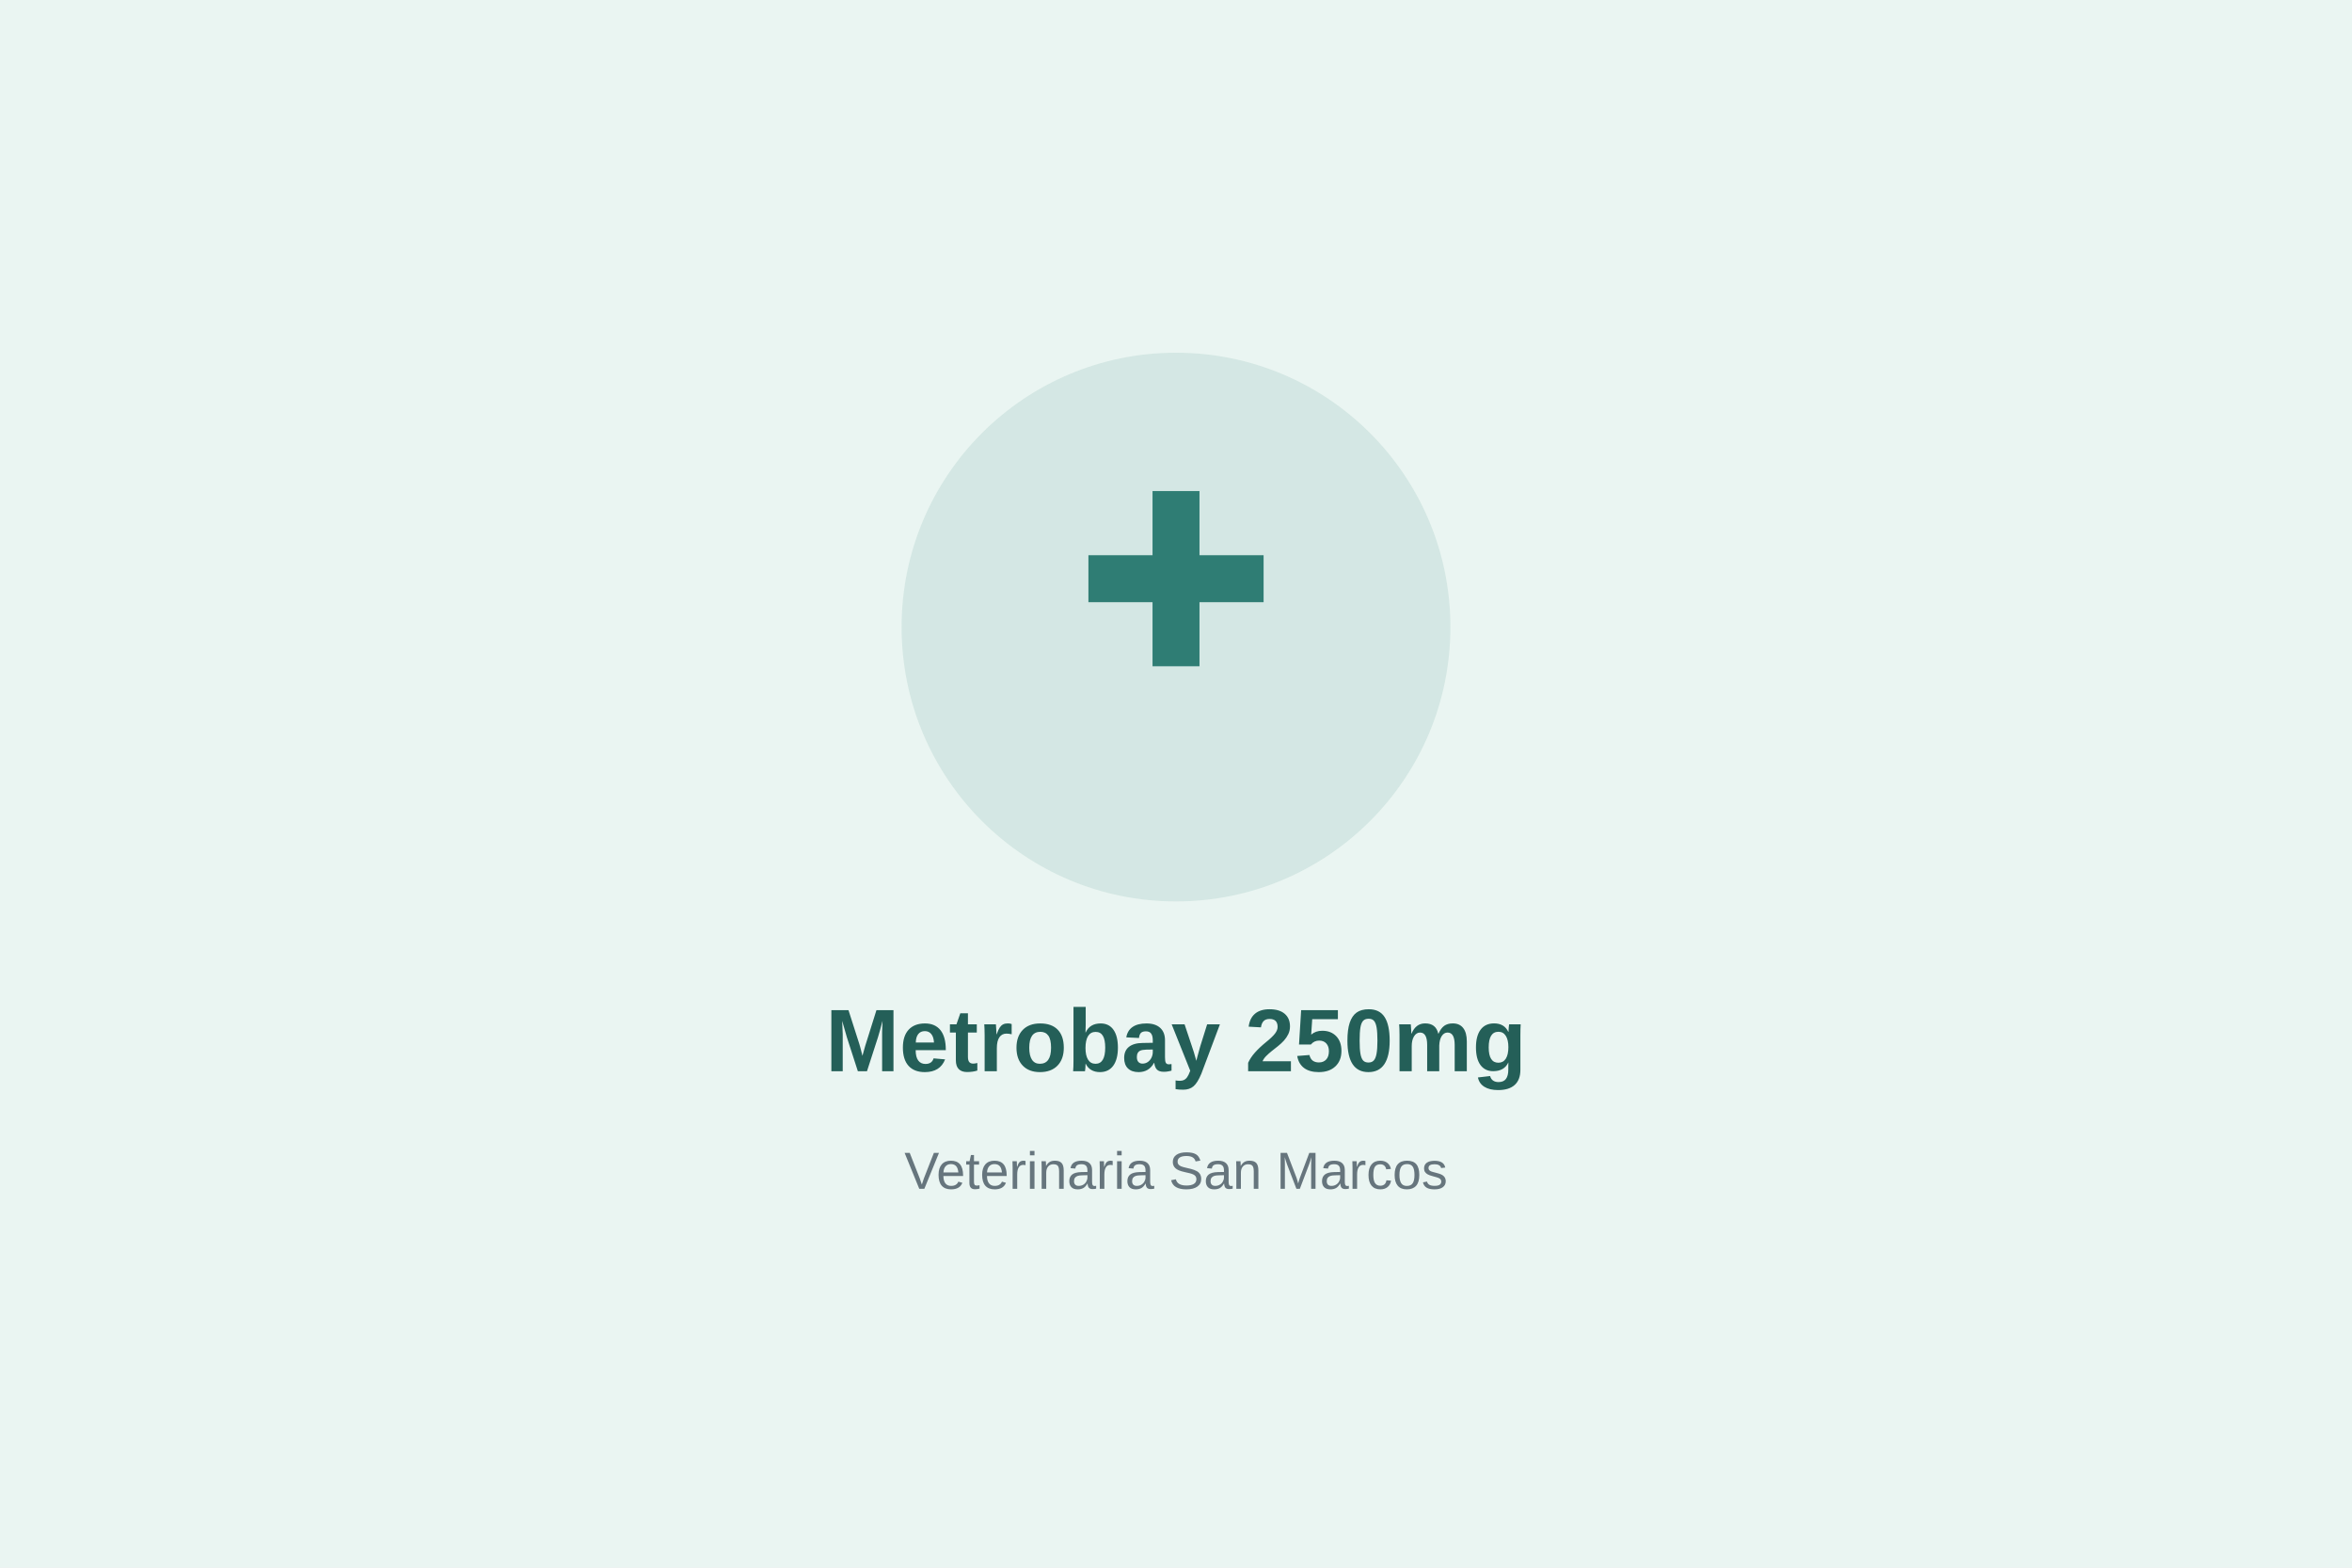
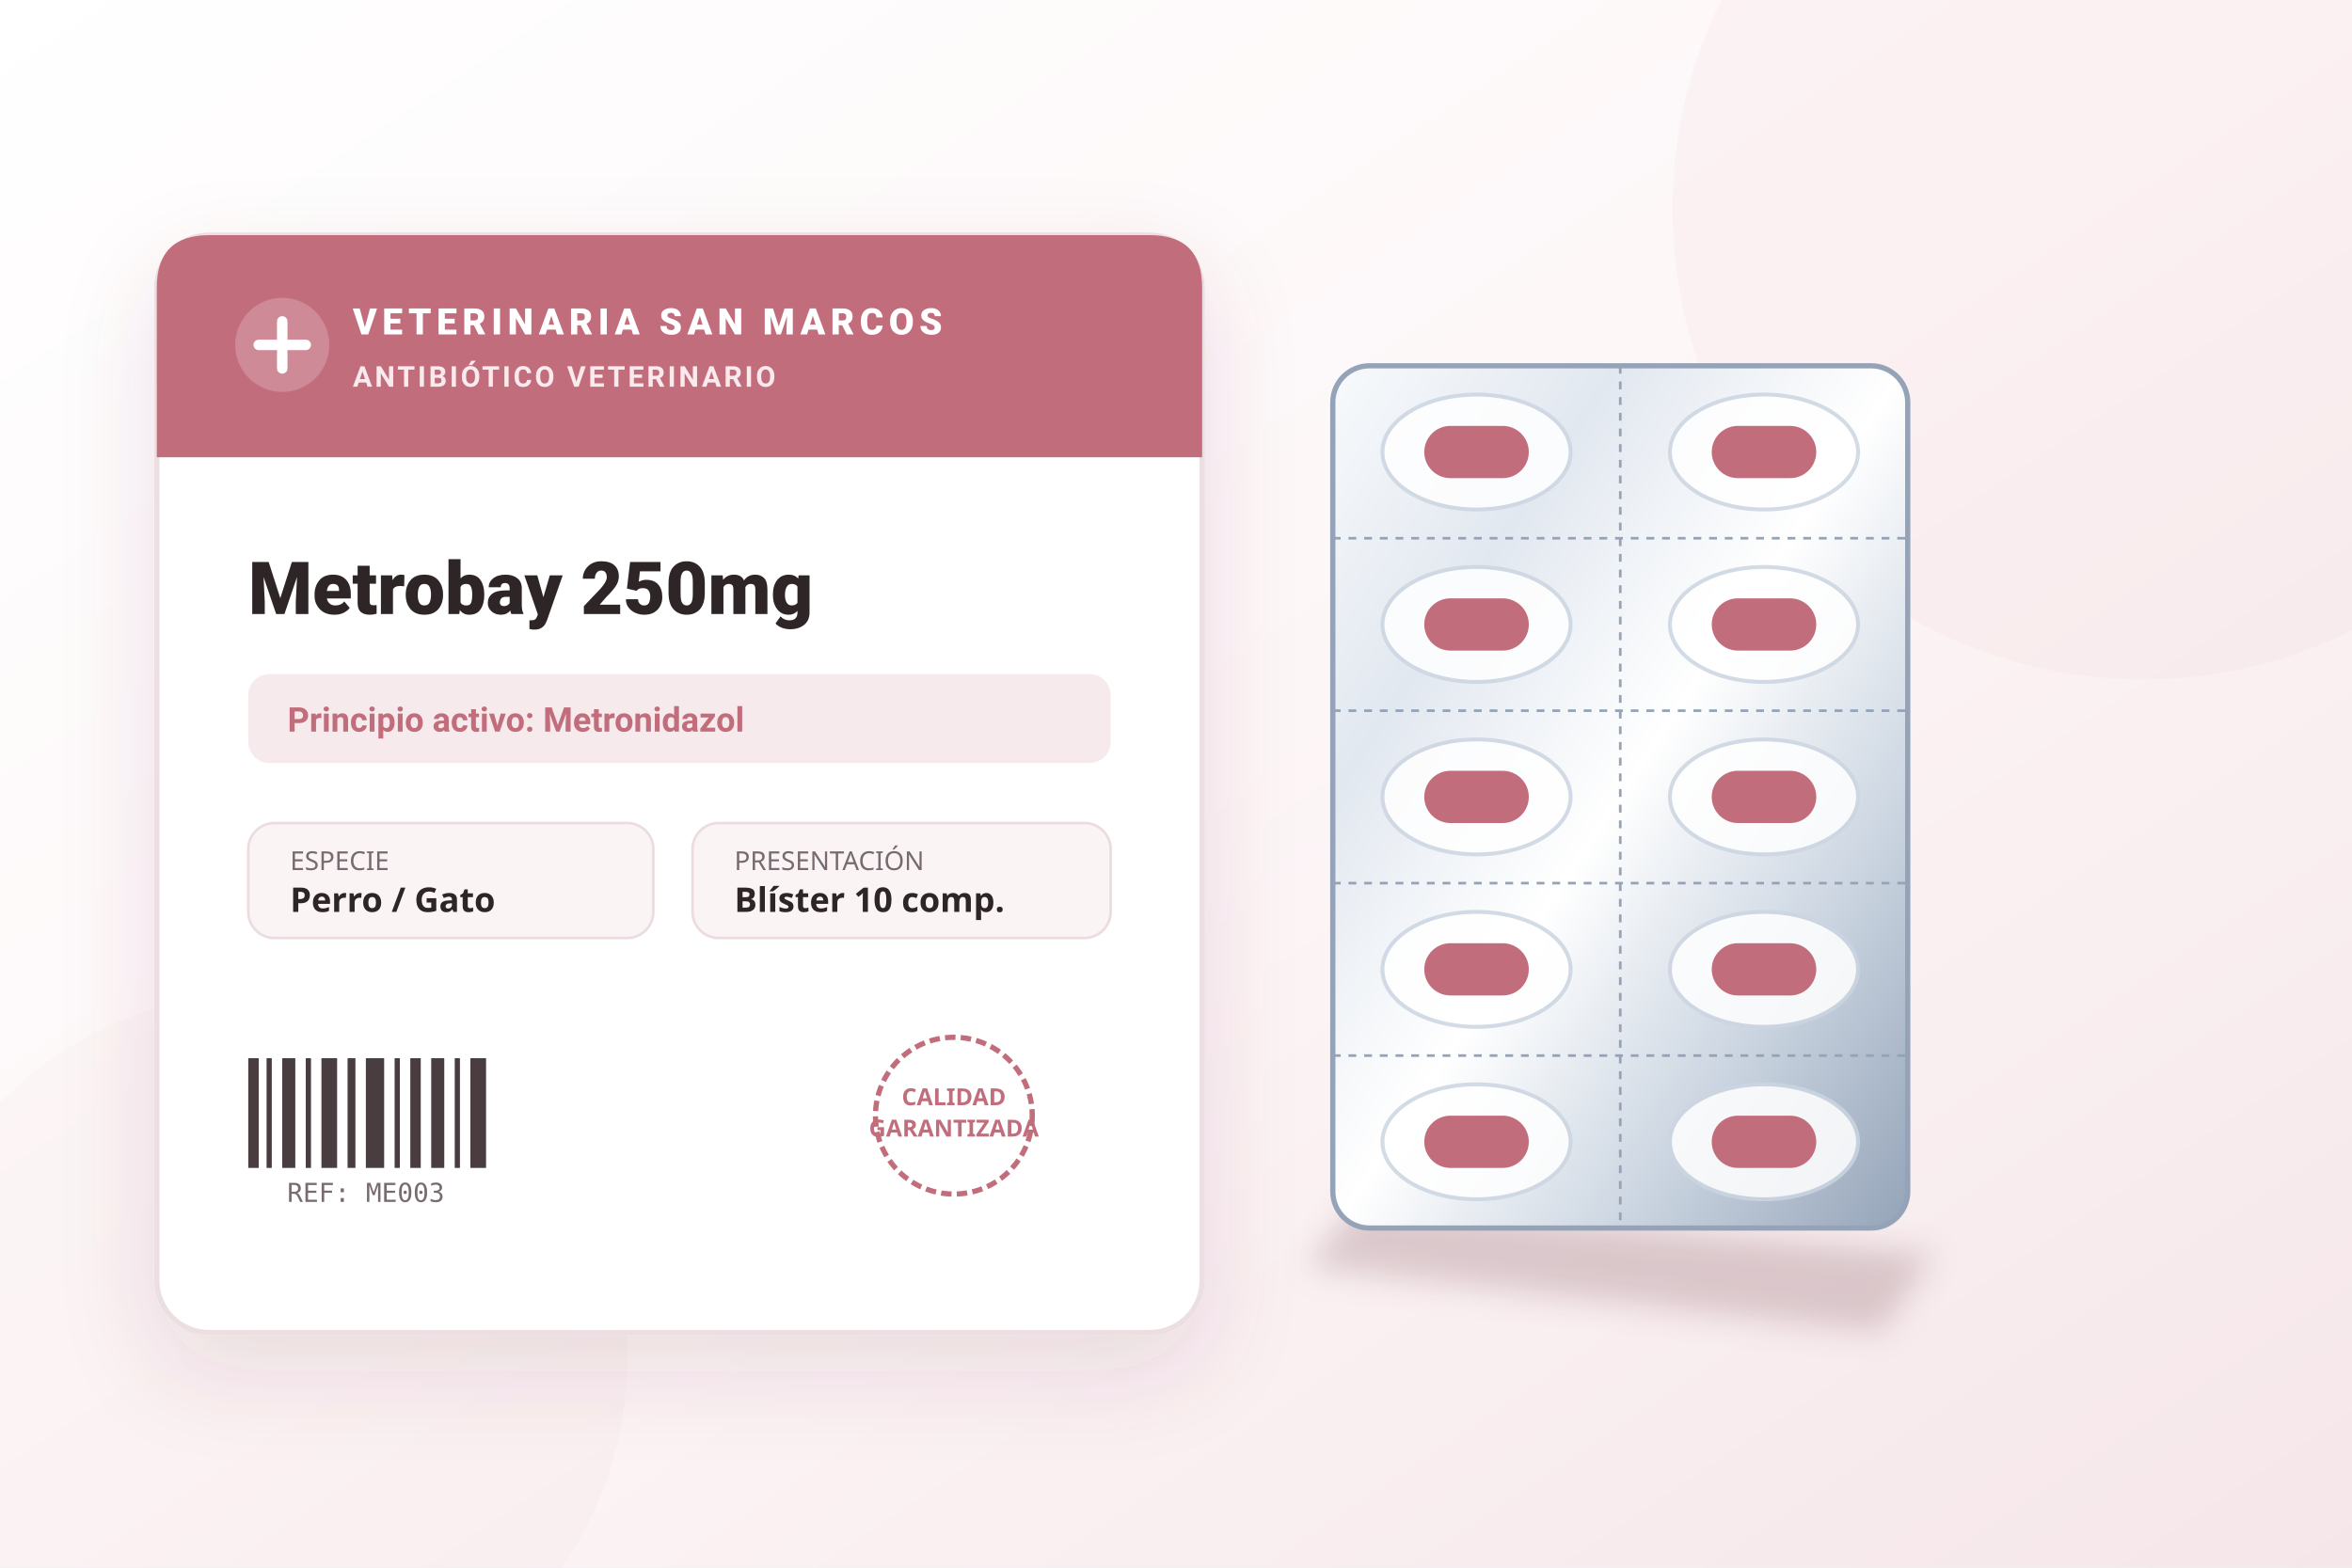
<svg xmlns="http://www.w3.org/2000/svg" width="900" height="600" viewBox="0 0 900 600">
-   <rect width="900" height="600" fill="#eaf5f2" />
-   <circle cx="450" cy="240" r="105" fill="#2f7d74" opacity=".12" />
-   <text x="450" y="255" text-anchor="middle" font-family="Arial, sans-serif" font-size="92" fill="#2f7d74">✚</text>
-   <text x="450" y="410" text-anchor="middle" font-family="Arial, sans-serif" font-size="34" font-weight="700" fill="#245f58">Metrobay 250mg</text>
-   <text x="450" y="455" text-anchor="middle" font-family="Arial, sans-serif" font-size="20" fill="#66757d">Veterinaria San Marcos</text>
+   <defs>
+     <linearGradient id="bgGrad" x1="0%" y1="0%" x2="100%" y2="100%">
+       <stop offset="0%" stop-color="#ffffff" />
+       <stop offset="50%" stop-color="#fdf6f7" />
+       <stop offset="100%" stop-color="#f5e6e9" />
+     </linearGradient>
+     <filter id="cardShadow" x="-10%" y="-10%" width="130%" height="130%">
+       <feDropShadow dx="0" dy="14" stdDeviation="18" flood-color="#733b47" flood-opacity="0.12" />
+     </filter>
+   </defs>
+   <rect width="900" height="600" fill="url(#bgGrad)" />
+   <circle cx="820" cy="80" r="180" fill="#c26d7c" opacity="0.04" />
+   <circle cx="100" cy="520" r="140" fill="#c26d7c" opacity="0.03" />
+   <g transform="translate(60, 90)" filter="url(#cardShadow)">
+     <rect x="0" y="0" width="400" height="420" rx="20" fill="#ffffff" stroke="#ecdfe2" stroke-width="2" />
+     <path d="M 0,20 Q 0,0 20,0 L 380,0 Q 400,0 400,20 L 400,85 L 0,85 Z" fill="#c26d7c" />
+     <g transform="translate(30, 24)">
+       <circle cx="18" cy="18" r="18" fill="#ffffff" opacity="0.2" />
+       <path d="M18,9 L18,27 M9,18 L27,18" stroke="#ffffff" stroke-width="4" stroke-linecap="round" />
+     </g>
+     <text x="75" y="38" font-family="'Segoe UI', Roboto, sans-serif" font-size="14" font-weight="800" fill="#ffffff" letter-spacing="2">VETERINARIA SAN MARCOS</text>
+     <text x="75" y="58" font-family="'Segoe UI', Roboto, sans-serif" font-size="11" font-weight="600" fill="#faeaed" letter-spacing="1">ANTIBIÓTICO VETERINARIO</text>
+     <text x="35" y="145" font-family="'Segoe UI', Roboto, sans-serif" font-size="28" font-weight="800" fill="#2e2528">Metrobay 250mg</text>
+     <rect x="35" y="168" width="330" height="34" rx="8" fill="#f7eaed" />
+     <text x="50" y="190" font-family="'Segoe UI', Roboto, sans-serif" font-size="13" font-weight="600" fill="#c26d7c">Principio activo: Metronidazol</text>
+     <g transform="translate(35, 225)">
+       <rect x="0" y="0" width="155" height="44" rx="10" fill="#faf4f5" stroke="#ecdce0" stroke-width="1" />
+       <text x="16" y="18" font-family="'Segoe UI', sans-serif" font-size="10" fill="#786b6f">ESPECIE</text>
+       <text x="16" y="34" font-family="'Segoe UI', sans-serif" font-size="13" font-weight="700" fill="#2e2528">Perro / Gato</text>
+       <rect x="170" y="0" width="160" height="44" rx="10" fill="#faf4f5" stroke="#ecdce0" stroke-width="1" />
+       <text x="186" y="18" font-family="'Segoe UI', sans-serif" font-size="10" fill="#786b6f">PRESENTACIÓN</text>
+       <text x="186" y="34" font-family="'Segoe UI', sans-serif" font-size="13" font-weight="700" fill="#2e2528">Blíster 10 comp.</text>
+     </g>
+     <g transform="translate(35, 305)">
+       <rect x="0" y="10" width="4" height="42" fill="#4a3e41" />
+       <rect x="7" y="10" width="2" height="42" fill="#4a3e41" />
+       <rect x="13" y="10" width="5" height="42" fill="#4a3e41" />
+       <rect x="22" y="10" width="2" height="42" fill="#4a3e41" />
+       <rect x="28" y="10" width="6" height="42" fill="#4a3e41" />
+       <rect x="38" y="10" width="3" height="42" fill="#4a3e41" />
+       <rect x="45" y="10" width="7" height="42" fill="#4a3e41" />
+       <rect x="56" y="10" width="2" height="42" fill="#4a3e41" />
+       <rect x="62" y="10" width="4" height="42" fill="#4a3e41" />
+       <rect x="70" y="10" width="5" height="42" fill="#4a3e41" />
+       <rect x="79" y="10" width="2" height="42" fill="#4a3e41" />
+       <rect x="85" y="10" width="6" height="42" fill="#4a3e41" />
+       <text x="45" y="65" text-anchor="middle" font-family="monospace" font-size="10" fill="#786b6f">REF: ME003</text>
+       <circle cx="270" cy="32" r="30" fill="none" stroke="#c26d7c" stroke-width="2" stroke-dasharray="4,2" />
+       <text x="270" y="28" text-anchor="middle" font-family="'Segoe UI', sans-serif" font-size="9" font-weight="800" fill="#c26d7c">CALIDAD</text>
+       <text x="270" y="40" text-anchor="middle" font-family="'Segoe UI', sans-serif" font-size="9" font-weight="800" fill="#c26d7c">GARANTIZADA</text>
+     </g>
+   </g>
+   <g transform="translate(470, 90)">
+     <polygon points="50,370 270,390 250,420 30,395" fill="#6e3d46" opacity="0.22" filter="blur(6px)" />
+     <defs>
+       <linearGradient id="foilGrad" x1="0%" y1="0%" x2="100%" y2="100%">
+         <stop offset="0%" stop-color="#f8fafc" />
+         <stop offset="25%" stop-color="#e2e8f0" />
+         <stop offset="50%" stop-color="#ffffff" />
+         <stop offset="75%" stop-color="#cbd5e1" />
+         <stop offset="100%" stop-color="#94a3b8" />
+       </linearGradient>
+       <linearGradient id="pillGrad" x1="0%" y1="0%" x2="100%" y2="0%">
+         <stop offset="0%" stop-color="#c26d7c" />
+         <stop offset="50%" stop-color="#ffffff" />
+         <stop offset="100%" stop-color="#8c4b56" />
+       </linearGradient>
+     </defs>
+     <rect x="40" y="50" width="220" height="330" rx="14" fill="url(#foilGrad)" stroke="#94a3b8" stroke-width="2" />
+     <line x1="40" y1="116" x2="260" y2="116" stroke="#94a3b8" stroke-dasharray="3,3" stroke-width="1" />
+     <line x1="40" y1="182" x2="260" y2="182" stroke="#94a3b8" stroke-dasharray="3,3" stroke-width="1" />
+     <line x1="40" y1="248" x2="260" y2="248" stroke="#94a3b8" stroke-dasharray="3,3" stroke-width="1" />
+     <line x1="40" y1="314" x2="260" y2="314" stroke="#94a3b8" stroke-dasharray="3,3" stroke-width="1" />
+     <line x1="150" y1="50" x2="150" y2="380" stroke="#94a3b8" stroke-dasharray="3,3" stroke-width="1" />
+     <ellipse cx="95" cy="83" rx="36" ry="22" fill="#ffffff" opacity="0.85" stroke="#cbd5e1" stroke-width="1.5" />
+     <rect x="75" y="73" width="40" height="20" rx="10" fill="#c26d7c" />
+     <ellipse cx="205" cy="83" rx="36" ry="22" fill="#ffffff" opacity="0.85" stroke="#cbd5e1" stroke-width="1.5" />
+     <rect x="185" y="73" width="40" height="20" rx="10" fill="#c26d7c" />
+     <ellipse cx="95" cy="149" rx="36" ry="22" fill="#ffffff" opacity="0.85" stroke="#cbd5e1" stroke-width="1.5" />
+     <rect x="75" y="139" width="40" height="20" rx="10" fill="#c26d7c" />
+     <ellipse cx="205" cy="149" rx="36" ry="22" fill="#ffffff" opacity="0.85" stroke="#cbd5e1" stroke-width="1.5" />
+     <rect x="185" y="139" width="40" height="20" rx="10" fill="#c26d7c" />
+     <ellipse cx="95" cy="215" rx="36" ry="22" fill="#ffffff" opacity="0.85" stroke="#cbd5e1" stroke-width="1.5" />
+     <rect x="75" y="205" width="40" height="20" rx="10" fill="#c26d7c" />
+     <ellipse cx="205" cy="215" rx="36" ry="22" fill="#ffffff" opacity="0.85" stroke="#cbd5e1" stroke-width="1.5" />
+     <rect x="185" y="205" width="40" height="20" rx="10" fill="#c26d7c" />
+     <ellipse cx="95" cy="281" rx="36" ry="22" fill="#ffffff" opacity="0.85" stroke="#cbd5e1" stroke-width="1.5" />
+     <rect x="75" y="271" width="40" height="20" rx="10" fill="#c26d7c" />
+     <ellipse cx="205" cy="281" rx="36" ry="22" fill="#ffffff" opacity="0.85" stroke="#cbd5e1" stroke-width="1.5" />
+     <rect x="185" y="271" width="40" height="20" rx="10" fill="#c26d7c" />
+     <ellipse cx="95" cy="347" rx="36" ry="22" fill="#ffffff" opacity="0.85" stroke="#cbd5e1" stroke-width="1.5" />
+     <rect x="75" y="337" width="40" height="20" rx="10" fill="#c26d7c" />
+     <ellipse cx="205" cy="347" rx="36" ry="22" fill="#ffffff" opacity="0.85" stroke="#cbd5e1" stroke-width="1.5" />
+     <rect x="185" y="337" width="40" height="20" rx="10" fill="#c26d7c" />
+   </g>
</svg>
